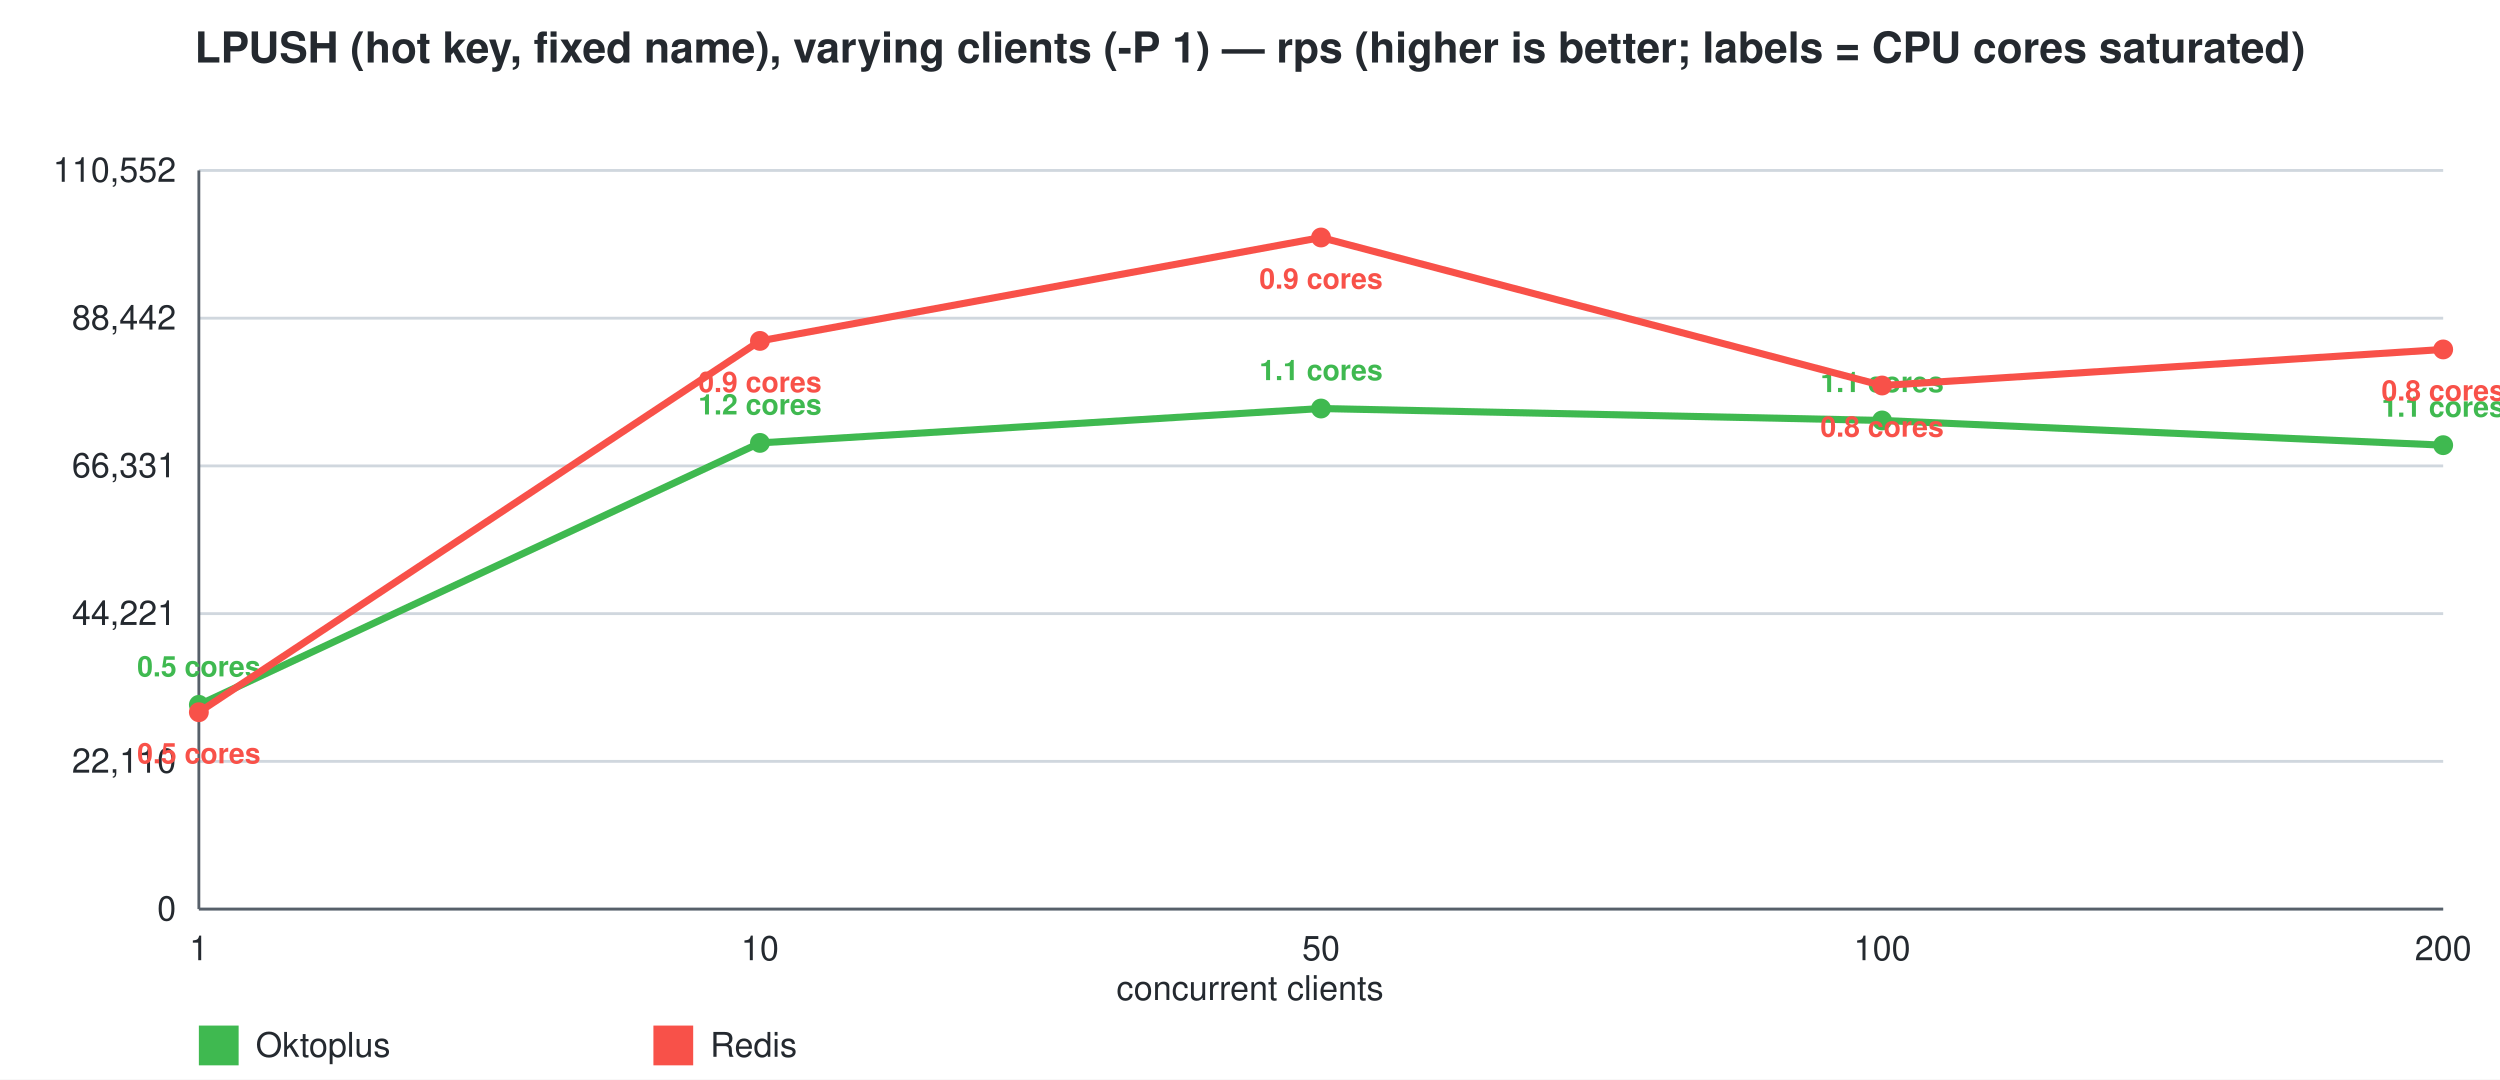
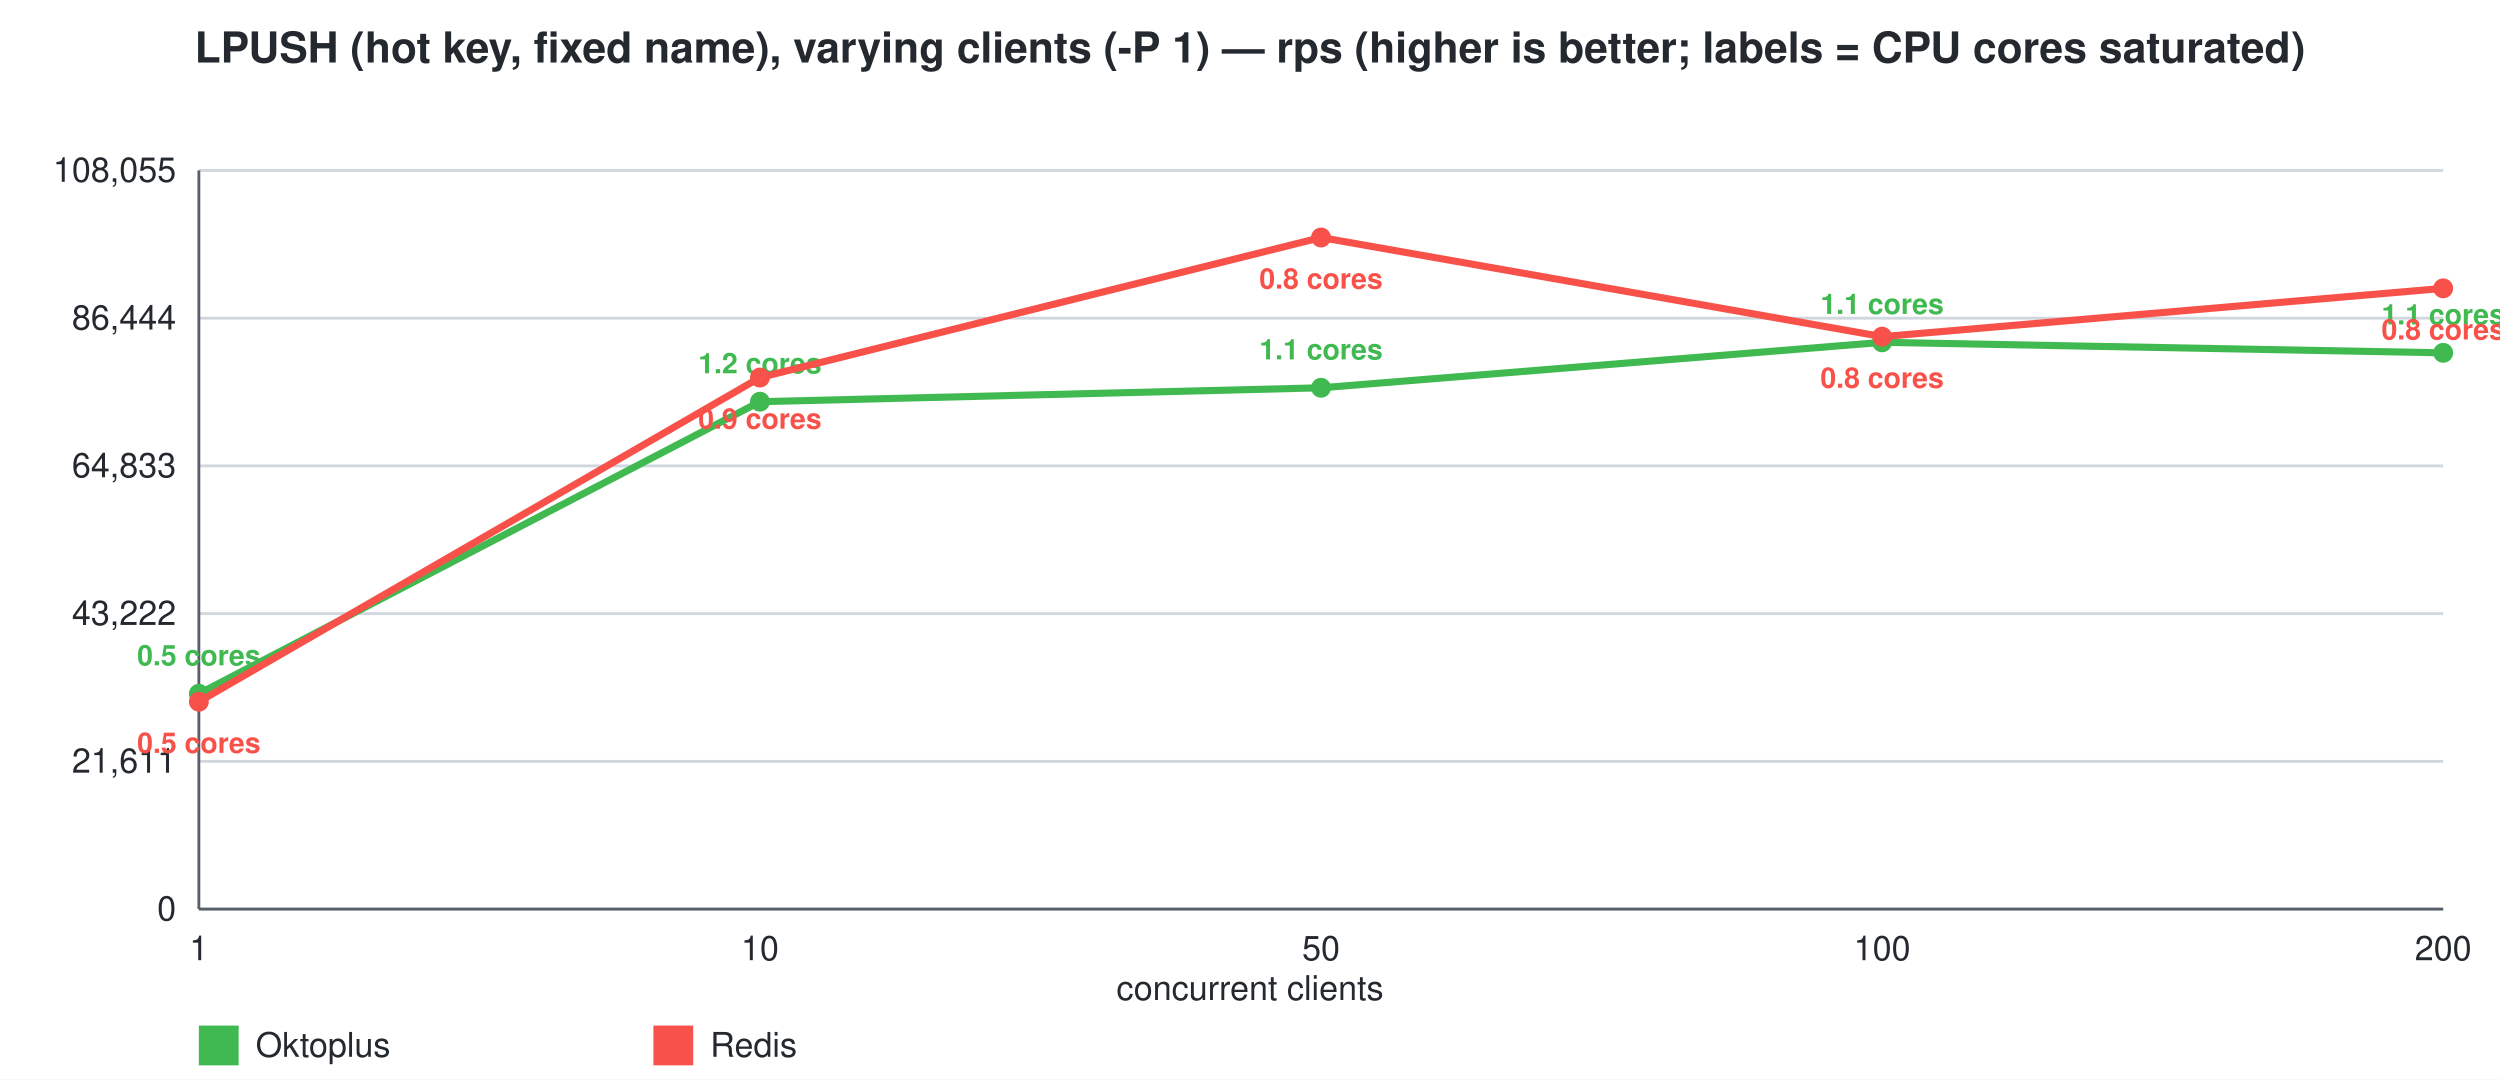
<svg xmlns="http://www.w3.org/2000/svg" width="880" height="380" viewBox="0 0 880 380" font-family="-apple-system, Segoe UI, Helvetica, Arial, sans-serif" font-size="12">
  <rect width="880" height="380" fill="#ffffff" />
  <text x="440.0" y="22" text-anchor="middle" fill="#24292f" font-size="15" font-weight="600">LPUSH (hot key, fixed name), varying clients (-P 1) — rps (higher is better; labels = CPU cores saturated)</text>
  <line x1="70" y1="320.0" x2="860" y2="320.0" stroke="#d0d7de" stroke-width="1" />
  <text x="62" y="324.0" text-anchor="end" fill="#24292f">0</text>
  <line x1="70" y1="268.0" x2="860" y2="268.0" stroke="#d0d7de" stroke-width="1" />
-   <text x="62" y="272.0" text-anchor="end" fill="#24292f">22,110</text>
+   <text x="62" y="272.0" text-anchor="end" fill="#24292f">21,611</text>
  <line x1="70" y1="216.0" x2="860" y2="216.0" stroke="#d0d7de" stroke-width="1" />
-   <text x="62" y="220.0" text-anchor="end" fill="#24292f">44,221</text>
+   <text x="62" y="220.0" text-anchor="end" fill="#24292f">43,222</text>
  <line x1="70" y1="164.0" x2="860" y2="164.0" stroke="#d0d7de" stroke-width="1" />
-   <text x="62" y="168.0" text-anchor="end" fill="#24292f">66,331</text>
+   <text x="62" y="168.0" text-anchor="end" fill="#24292f">64,833</text>
  <line x1="70" y1="112" x2="860" y2="112" stroke="#d0d7de" stroke-width="1" />
-   <text x="62" y="116" text-anchor="end" fill="#24292f">88,442</text>
-   <line x1="70" y1="60" x2="860" y2="60" stroke="#d0d7de" stroke-width="1" />
-   <text x="62" y="64" text-anchor="end" fill="#24292f">110,552</text>
+   <text x="62" y="116" text-anchor="end" fill="#24292f">86,444</text>
+   <line x1="70" y1="60.0" x2="860" y2="60.0" stroke="#d0d7de" stroke-width="1" />
+   <text x="62" y="64.0" text-anchor="end" fill="#24292f">108,055</text>
  <line x1="70" y1="60" x2="70" y2="320" stroke="#57606a" stroke-width="1" />
  <line x1="70" y1="320" x2="860" y2="320" stroke="#57606a" stroke-width="1" />
  <text x="70.0" y="338" text-anchor="middle" fill="#24292f">1</text>
  <text x="267.5" y="338" text-anchor="middle" fill="#24292f">10</text>
  <text x="465.0" y="338" text-anchor="middle" fill="#24292f">50</text>
  <text x="662.5" y="338" text-anchor="middle" fill="#24292f">100</text>
  <text x="860.0" y="338" text-anchor="middle" fill="#24292f">200</text>
  <text x="440.0" y="352" text-anchor="middle" fill="#24292f">concurrent clients</text>
-   <polyline fill="none" stroke="#3fb950" stroke-width="2.5" points="70.0,248.1 267.5,155.9 465.0,143.8 662.5,148.0 860.0,156.7" />
-   <circle cx="70.0" cy="248.1" r="3.5" fill="#3fb950" />
-   <circle cx="267.5" cy="155.9" r="3.5" fill="#3fb950" />
-   <circle cx="465.0" cy="143.8" r="3.5" fill="#3fb950" />
-   <circle cx="662.5" cy="148.0" r="3.5" fill="#3fb950" />
-   <circle cx="860.0" cy="156.7" r="3.5" fill="#3fb950" />
-   <text x="70.0" y="238.1" text-anchor="middle" fill="#3fb950" font-size="10" font-weight="600">0.5 cores</text>
-   <text x="267.5" y="145.9" text-anchor="middle" fill="#3fb950" font-size="10" font-weight="600">1.2 cores</text>
-   <text x="465.0" y="133.8" text-anchor="middle" fill="#3fb950" font-size="10" font-weight="600">1.1 cores</text>
-   <text x="662.5" y="138.0" text-anchor="middle" fill="#3fb950" font-size="10" font-weight="600">1.1 cores</text>
-   <text x="860.0" y="146.7" text-anchor="middle" fill="#3fb950" font-size="10" font-weight="600">1.1 cores</text>
-   <polyline fill="none" stroke="#f85149" stroke-width="2.5" points="70.0,250.7 267.5,120.0 465.0,83.6 662.5,135.7 860.0,123.0" />
-   <circle cx="70.0" cy="250.7" r="3.5" fill="#f85149" />
-   <circle cx="267.5" cy="120.0" r="3.5" fill="#f85149" />
+   <polyline fill="none" stroke="#3fb950" stroke-width="2.5" points="70.0,244.2 267.5,141.4 465.0,136.5 662.5,120.5 860.0,124.2" />
+   <circle cx="70.0" cy="244.2" r="3.5" fill="#3fb950" />
+   <circle cx="267.5" cy="141.4" r="3.5" fill="#3fb950" />
+   <circle cx="465.0" cy="136.5" r="3.5" fill="#3fb950" />
+   <circle cx="662.5" cy="120.5" r="3.5" fill="#3fb950" />
+   <circle cx="860.0" cy="124.2" r="3.5" fill="#3fb950" />
+   <text x="70.0" y="234.2" text-anchor="middle" fill="#3fb950" font-size="10" font-weight="600">0.5 cores</text>
+   <text x="267.5" y="131.4" text-anchor="middle" fill="#3fb950" font-size="10" font-weight="600">1.2 cores</text>
+   <text x="465.0" y="126.5" text-anchor="middle" fill="#3fb950" font-size="10" font-weight="600">1.1 cores</text>
+   <text x="662.5" y="110.5" text-anchor="middle" fill="#3fb950" font-size="10" font-weight="600">1.1 cores</text>
+   <text x="860.0" y="114.2" text-anchor="middle" fill="#3fb950" font-size="10" font-weight="600">1.1 cores</text>
+   <polyline fill="none" stroke="#f85149" stroke-width="2.5" points="70.0,247.0 267.5,132.9 465.0,83.6 662.5,118.5 860.0,101.5" />
+   <circle cx="70.0" cy="247.0" r="3.5" fill="#f85149" />
+   <circle cx="267.5" cy="132.9" r="3.5" fill="#f85149" />
  <circle cx="465.0" cy="83.6" r="3.5" fill="#f85149" />
-   <circle cx="662.5" cy="135.7" r="3.5" fill="#f85149" />
-   <circle cx="860.0" cy="123.0" r="3.5" fill="#f85149" />
-   <text x="70.0" y="268.7" text-anchor="middle" fill="#f85149" font-size="10" font-weight="600">0.5 cores</text>
-   <text x="267.5" y="138.0" text-anchor="middle" fill="#f85149" font-size="10" font-weight="600">0.9 cores</text>
-   <text x="465.0" y="101.6" text-anchor="middle" fill="#f85149" font-size="10" font-weight="600">0.9 cores</text>
-   <text x="662.5" y="153.7" text-anchor="middle" fill="#f85149" font-size="10" font-weight="600">0.8 cores</text>
-   <text x="860.0" y="141.0" text-anchor="middle" fill="#f85149" font-size="10" font-weight="600">0.8 cores</text>
+   <circle cx="662.5" cy="118.5" r="3.5" fill="#f85149" />
+   <circle cx="860.0" cy="101.5" r="3.5" fill="#f85149" />
+   <text x="70.0" y="265.0" text-anchor="middle" fill="#f85149" font-size="10" font-weight="600">0.5 cores</text>
+   <text x="267.5" y="150.9" text-anchor="middle" fill="#f85149" font-size="10" font-weight="600">0.9 cores</text>
+   <text x="465.0" y="101.6" text-anchor="middle" fill="#f85149" font-size="10" font-weight="600">0.8 cores</text>
+   <text x="662.5" y="136.5" text-anchor="middle" fill="#f85149" font-size="10" font-weight="600">0.8 cores</text>
+   <text x="860.0" y="119.5" text-anchor="middle" fill="#f85149" font-size="10" font-weight="600">0.8 cores</text>
  <rect x="70" y="361" width="14" height="14" fill="#3fb950" />
  <text x="90" y="372" fill="#24292f">Oktoplus</text>
  <rect x="230" y="361" width="14" height="14" fill="#f85149" />
  <text x="250" y="372" fill="#24292f">Redis</text>
</svg>
